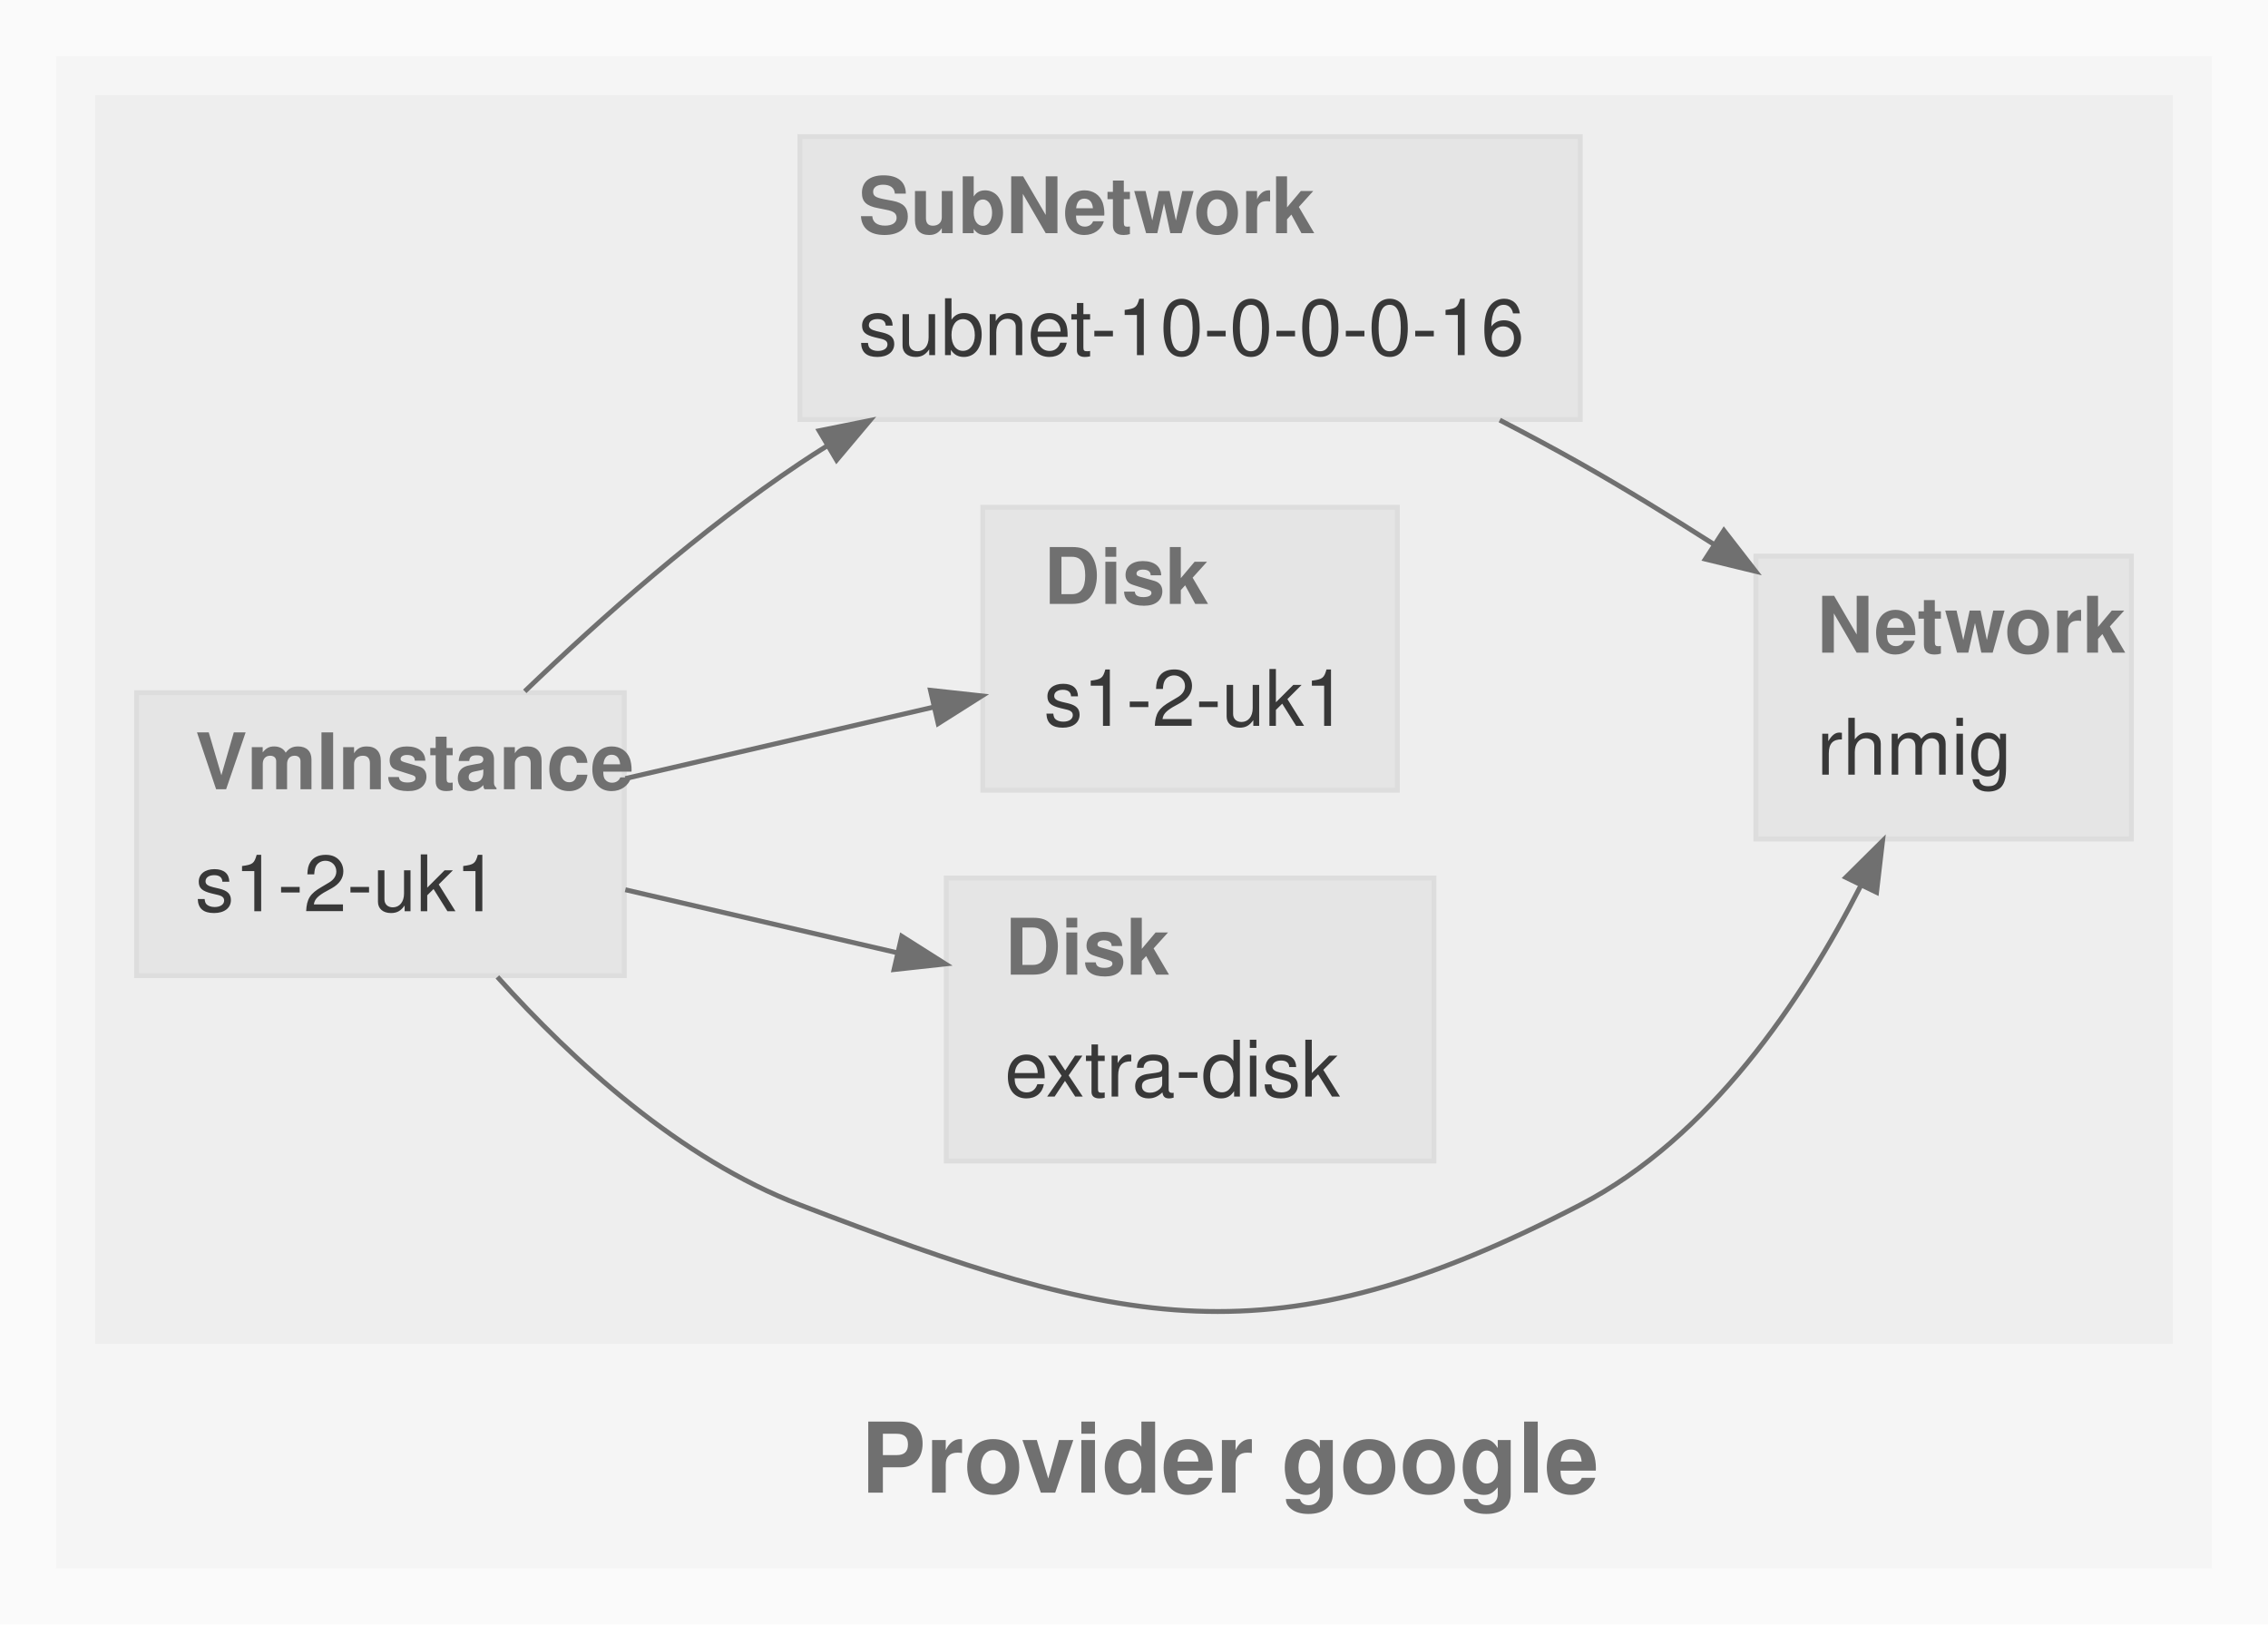
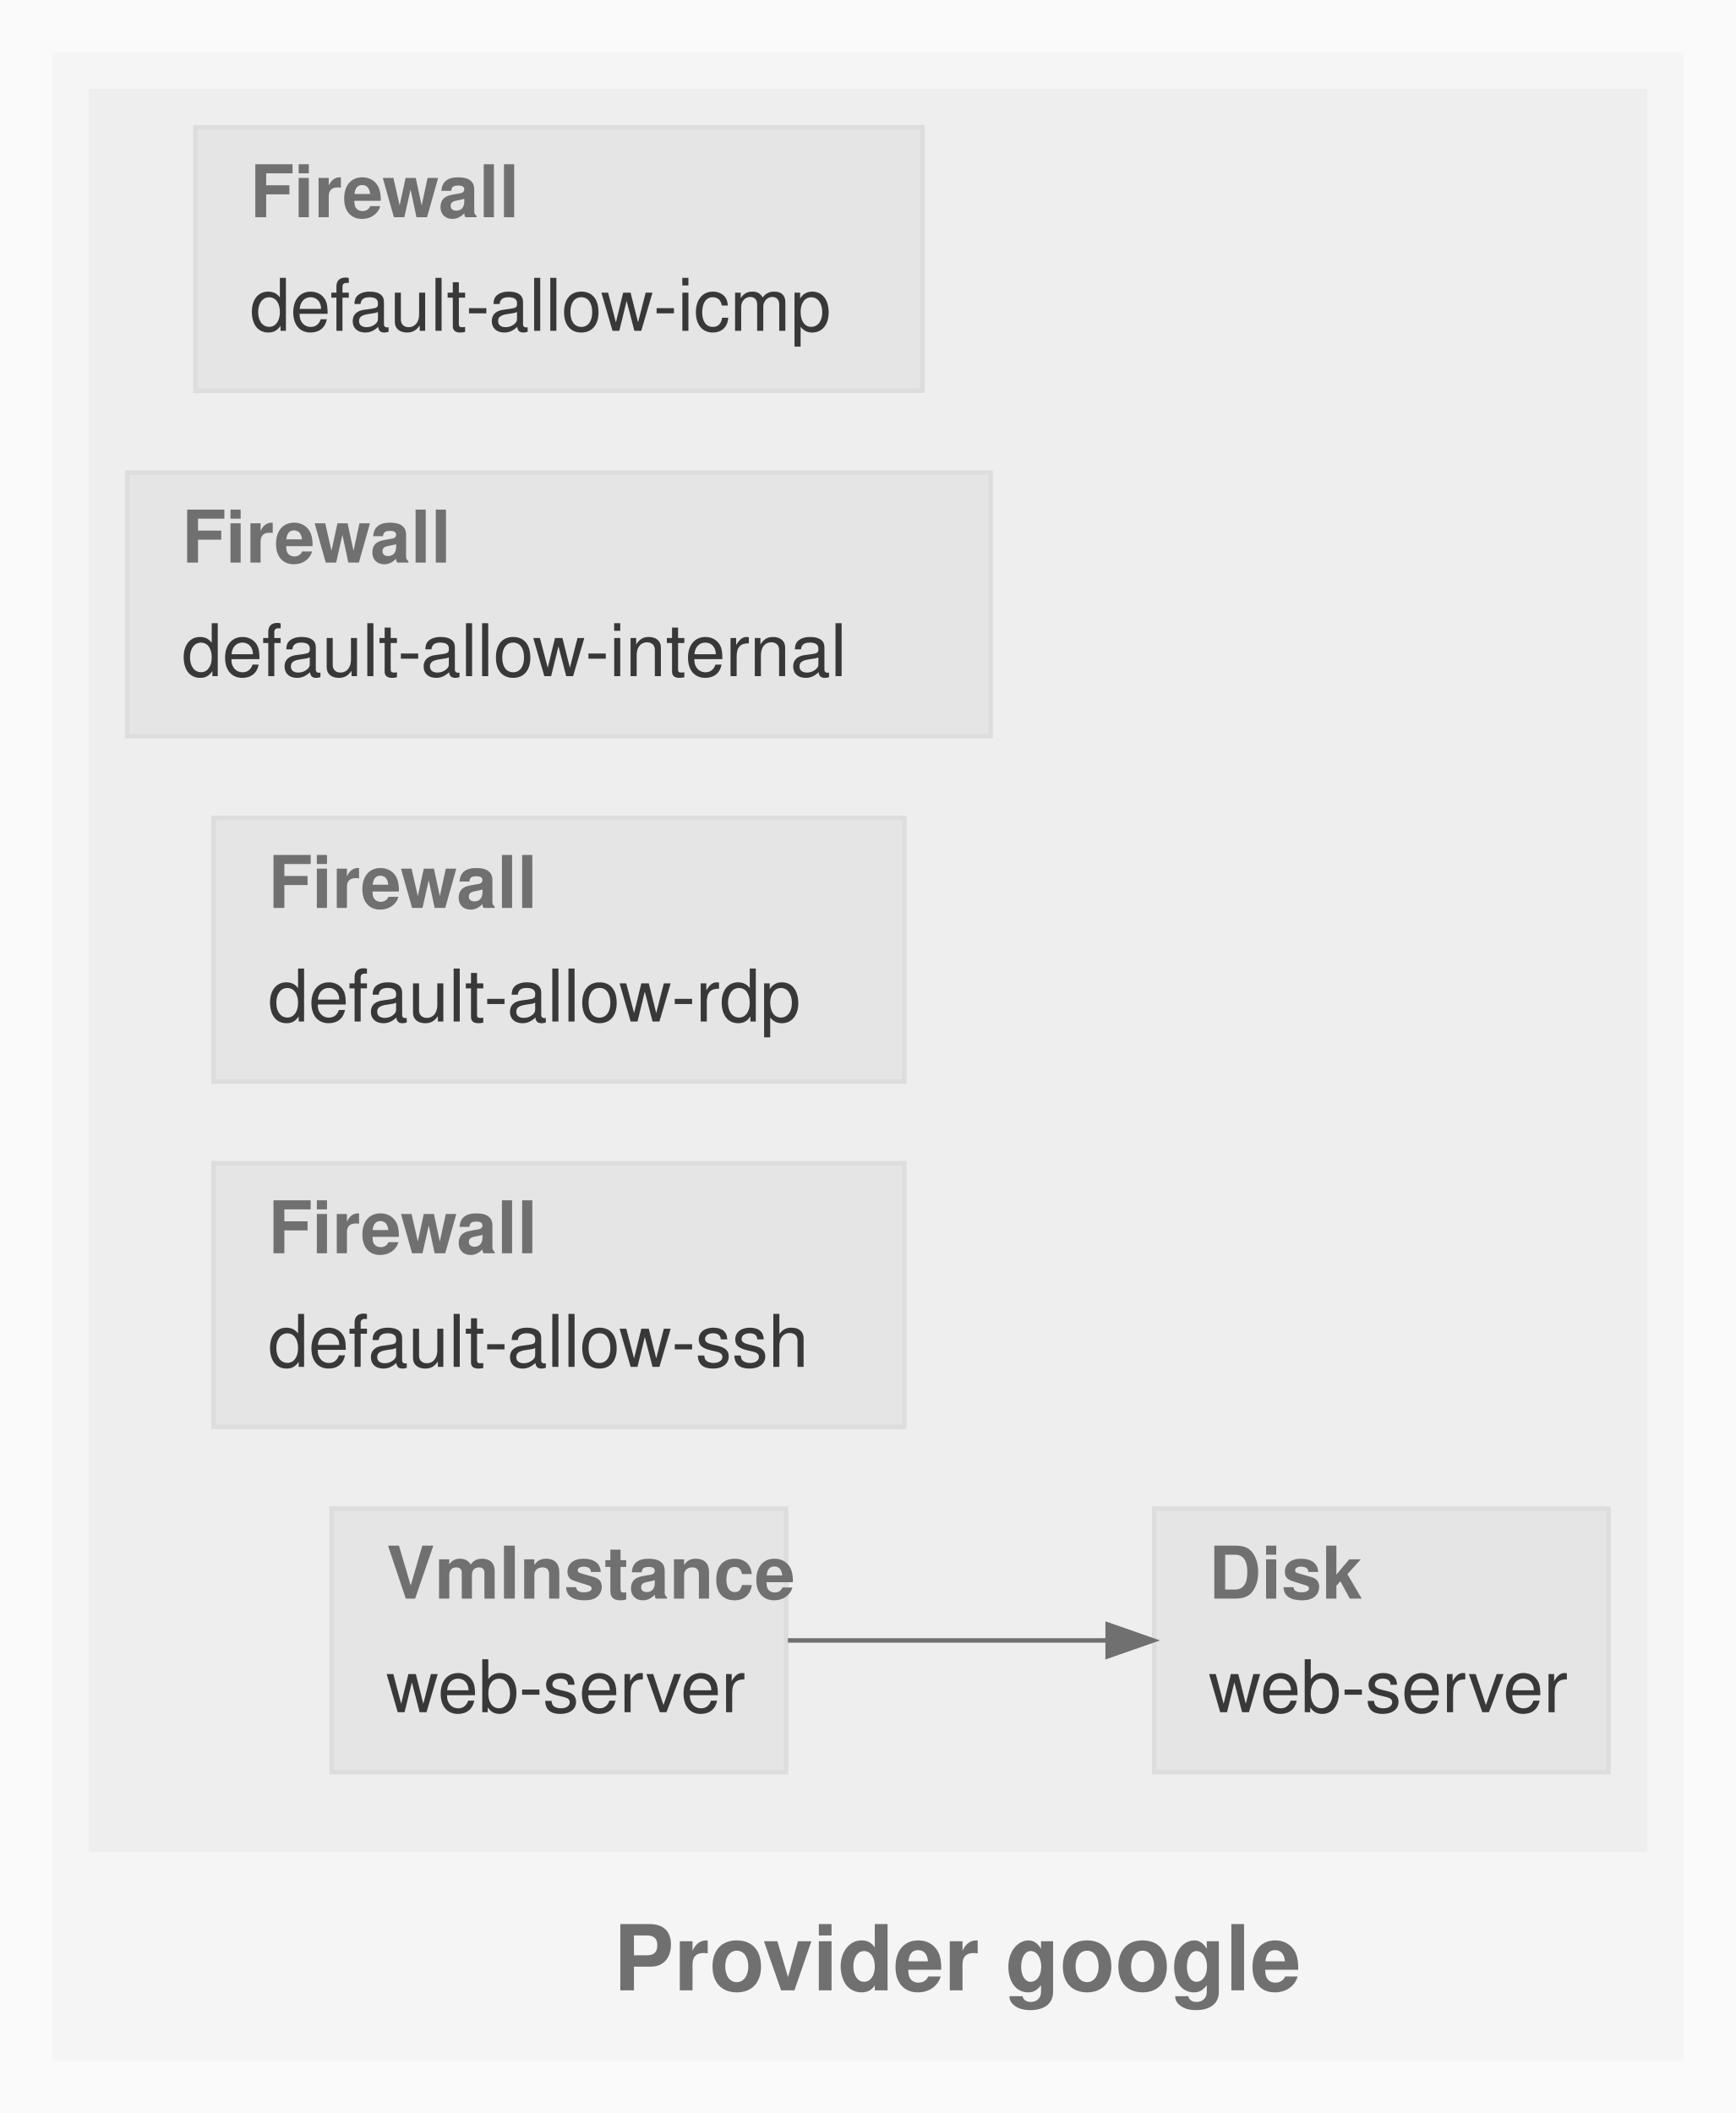
- <svg xmlns="http://www.w3.org/2000/svg" width="465pt" height="333pt" viewBox="0.00 0.00 465.00 333.00">
-   <g id="graph0" class="graph" transform="scale(1 1) rotate(0) translate(4 329)">
-     <polygon fill="#fafafa" stroke="transparent" points="-4,4 -4,-329 461,-329 461,4 -4,4" />
+ <svg xmlns="http://www.w3.org/2000/svg" width="382pt" height="465pt" viewBox="0.00 0.00 382.00 465.00">
+   <g id="graph0" class="graph" transform="scale(1 1) rotate(0) translate(4 461)">
+     <polygon fill="#fafafa" stroke="transparent" points="-4,4 -4,-461 378,-461 378,4 -4,4" />
    <g id="clust1" class="cluster">
-       <polygon fill="#f5f5f5" stroke="#f5f5f5" points="8,-8 8,-317 449,-317 449,-8 8,-8" />
-       <text text-anchor="start" x="172.5" y="-23" font-family="Helvetica,sans-Serif" font-weight="bold" font-size="20.00" fill="#707070">Provider google</text>
+       <polygon fill="#f5f5f5" stroke="#f5f5f5" points="8,-8 8,-449 366,-449 366,-8 8,-8" />
+       <text text-anchor="start" x="131" y="-23" font-family="Helvetica,sans-Serif" font-weight="bold" font-size="20.00" fill="#707070">Provider google</text>
    </g>
    <g id="clust2" class="cluster">
-       <polygon fill="#eeeeee" stroke="#eeeeee" points="16,-54 16,-309 441,-309 441,-54 16,-54" />
-       <text text-anchor="start" x="224.5" y="-58.2" font-family="Helvetica,sans-Serif" font-size="1.00" fill="#383838"> </text>
+       <polygon fill="#eeeeee" stroke="#eeeeee" points="16,-54 16,-441 358,-441 358,-54 16,-54" />
+       <text text-anchor="start" x="183" y="-58.2" font-family="Helvetica,sans-Serif" font-size="1.00" fill="#383838"> </text>
    </g>
    <g id="node1" class="node">
-       <polygon fill="#e5e5e5" stroke="#dddddd" points="433,-215 356,-215 356,-157 433,-157 433,-215" />
-       <text text-anchor="start" x="368.5" y="-195.2" font-family="Helvetica,sans-Serif" font-weight="bold" font-size="16.00" fill="#707070">Network</text>
-       <text text-anchor="start" x="368.5" y="-170.2" font-family="Helvetica,sans-Serif" font-size="16.00" fill="#383838">rhmig</text>
+       <polygon fill="#e5e5e5" stroke="#dddddd" points="350,-129 250,-129 250,-71 350,-71 350,-129" />
+       <text text-anchor="start" x="262" y="-109.2" font-family="Helvetica,sans-Serif" font-weight="bold" font-size="16.00" fill="#707070">Disk</text>
+       <text text-anchor="start" x="262" y="-84.2" font-family="Helvetica,sans-Serif" font-size="16.00" fill="#383838">web-server</text>
    </g>
    <g id="node2" class="node">
-       <polygon fill="#e5e5e5" stroke="#dddddd" points="290,-149 190,-149 190,-91 290,-91 290,-149" />
-       <text text-anchor="start" x="202" y="-129.2" font-family="Helvetica,sans-Serif" font-weight="bold" font-size="16.00" fill="#707070">Disk</text>
-       <text text-anchor="start" x="202" y="-104.2" font-family="Helvetica,sans-Serif" font-size="16.00" fill="#383838">extra-disk</text>
+       <polygon fill="#e5e5e5" stroke="#dddddd" points="199,-433 39,-433 39,-375 199,-375 199,-433" />
+       <text text-anchor="start" x="51" y="-413.2" font-family="Helvetica,sans-Serif" font-weight="bold" font-size="16.00" fill="#707070">Firewall</text>
+       <text text-anchor="start" x="51" y="-388.2" font-family="Helvetica,sans-Serif" font-size="16.00" fill="#383838">default-allow-icmp</text>
    </g>
    <g id="node3" class="node">
-       <polygon fill="#e5e5e5" stroke="#dddddd" points="282.5,-225 197.5,-225 197.5,-167 282.5,-167 282.5,-225" />
-       <text text-anchor="start" x="210" y="-205.2" font-family="Helvetica,sans-Serif" font-weight="bold" font-size="16.00" fill="#707070">Disk</text>
-       <text text-anchor="start" x="210" y="-180.2" font-family="Helvetica,sans-Serif" font-size="16.00" fill="#383838">s1-2-uk1</text>
+       <polygon fill="#e5e5e5" stroke="#dddddd" points="214,-357 24,-357 24,-299 214,-299 214,-357" />
+       <text text-anchor="start" x="36" y="-337.2" font-family="Helvetica,sans-Serif" font-weight="bold" font-size="16.00" fill="#707070">Firewall</text>
+       <text text-anchor="start" x="36" y="-312.2" font-family="Helvetica,sans-Serif" font-size="16.00" fill="#383838">default-allow-internal</text>
    </g>
    <g id="node4" class="node">
-       <polygon fill="#e5e5e5" stroke="#dddddd" points="320,-301 160,-301 160,-243 320,-243 320,-301" />
-       <text text-anchor="start" x="172" y="-281.2" font-family="Helvetica,sans-Serif" font-weight="bold" font-size="16.00" fill="#707070">SubNetwork</text>
-       <text text-anchor="start" x="172" y="-256.2" font-family="Helvetica,sans-Serif" font-size="16.00" fill="#383838">subnet-10-0-0-0-16</text>
+       <polygon fill="#e5e5e5" stroke="#dddddd" points="195,-281 43,-281 43,-223 195,-223 195,-281" />
+       <text text-anchor="start" x="55" y="-261.2" font-family="Helvetica,sans-Serif" font-weight="bold" font-size="16.00" fill="#707070">Firewall</text>
+       <text text-anchor="start" x="55" y="-236.2" font-family="Helvetica,sans-Serif" font-size="16.00" fill="#383838">default-allow-rdp</text>
+     </g>
+     <g id="node5" class="node">
+       <polygon fill="#e5e5e5" stroke="#dddddd" points="195,-205 43,-205 43,-147 195,-147 195,-205" />
+       <text text-anchor="start" x="55" y="-185.2" font-family="Helvetica,sans-Serif" font-weight="bold" font-size="16.00" fill="#707070">Firewall</text>
+       <text text-anchor="start" x="55" y="-160.2" font-family="Helvetica,sans-Serif" font-size="16.00" fill="#383838">default-allow-ssh</text>
+     </g>
+     <g id="node6" class="node">
+       <polygon fill="#e5e5e5" stroke="#dddddd" points="169,-129 69,-129 69,-71 169,-71 169,-129" />
+       <text text-anchor="start" x="81" y="-109.2" font-family="Helvetica,sans-Serif" font-weight="bold" font-size="16.00" fill="#707070">VmInstance</text>
+       <text text-anchor="start" x="81" y="-84.2" font-family="Helvetica,sans-Serif" font-size="16.00" fill="#383838">web-server</text>
    </g>
    <g id="edge1" class="edge">
-       <path fill="none" stroke="#707070" d="M303.49,-242.88C309.12,-239.97 314.7,-236.99 320,-234 329.05,-228.89 338.5,-223.1 347.49,-217.35" />
-       <polygon fill="#707070" stroke="#707070" points="349.45,-220.25 355.94,-211.88 345.64,-214.38 349.45,-220.25" />
-     </g>
-     <g id="node5" class="node">
-       <polygon fill="#e5e5e5" stroke="#dddddd" points="124,-187 24,-187 24,-129 124,-129 124,-187" />
-       <text text-anchor="start" x="36" y="-167.2" font-family="Helvetica,sans-Serif" font-weight="bold" font-size="16.00" fill="#707070">VmInstance</text>
-       <text text-anchor="start" x="36" y="-142.2" font-family="Helvetica,sans-Serif" font-size="16.00" fill="#383838">s1-2-uk1</text>
-     </g>
-     <g id="edge2" class="edge">
-       <path fill="none" stroke="#707070" d="M97.98,-128.73C113.42,-111.54 135.4,-91.39 160,-82 226.43,-56.63 256.85,-49.3 320,-82 346.52,-95.73 365.52,-123.92 377.54,-147.5" />
-       <polygon fill="#707070" stroke="#707070" points="374.45,-149.13 381.97,-156.59 380.74,-146.07 374.45,-149.13" />
-     </g>
-     <g id="edge5" class="edge">
-       <path fill="none" stroke="#707070" d="M124.21,-146.6C141.72,-142.54 161.62,-137.93 179.88,-133.7" />
-       <polygon fill="#707070" stroke="#707070" points="180.88,-137.06 189.83,-131.39 179.3,-130.24 180.88,-137.06" />
-     </g>
-     <g id="edge4" class="edge">
-       <path fill="none" stroke="#707070" d="M124.21,-169.4C144.14,-174.02 167.17,-179.36 187.35,-184.03" />
-       <polygon fill="#707070" stroke="#707070" points="186.77,-187.49 197.31,-186.34 188.35,-180.67 186.77,-187.49" />
-     </g>
-     <g id="edge3" class="edge">
-       <path fill="none" stroke="#707070" d="M103.59,-187.27C119.34,-202.4 139.75,-220.47 160,-234 161.85,-235.24 163.75,-236.46 165.68,-237.66" />
-       <polygon fill="#707070" stroke="#707070" points="163.95,-240.7 174.34,-242.79 167.52,-234.68 163.95,-240.7" />
+       <path fill="none" stroke="#707070" d="M169.39,-100C191.1,-100 216.79,-100 239.55,-100" />
+       <polygon fill="#707070" stroke="#707070" points="239.77,-103.5 249.77,-100 239.77,-96.5 239.77,-103.5" />
    </g>
  </g>
</svg>
